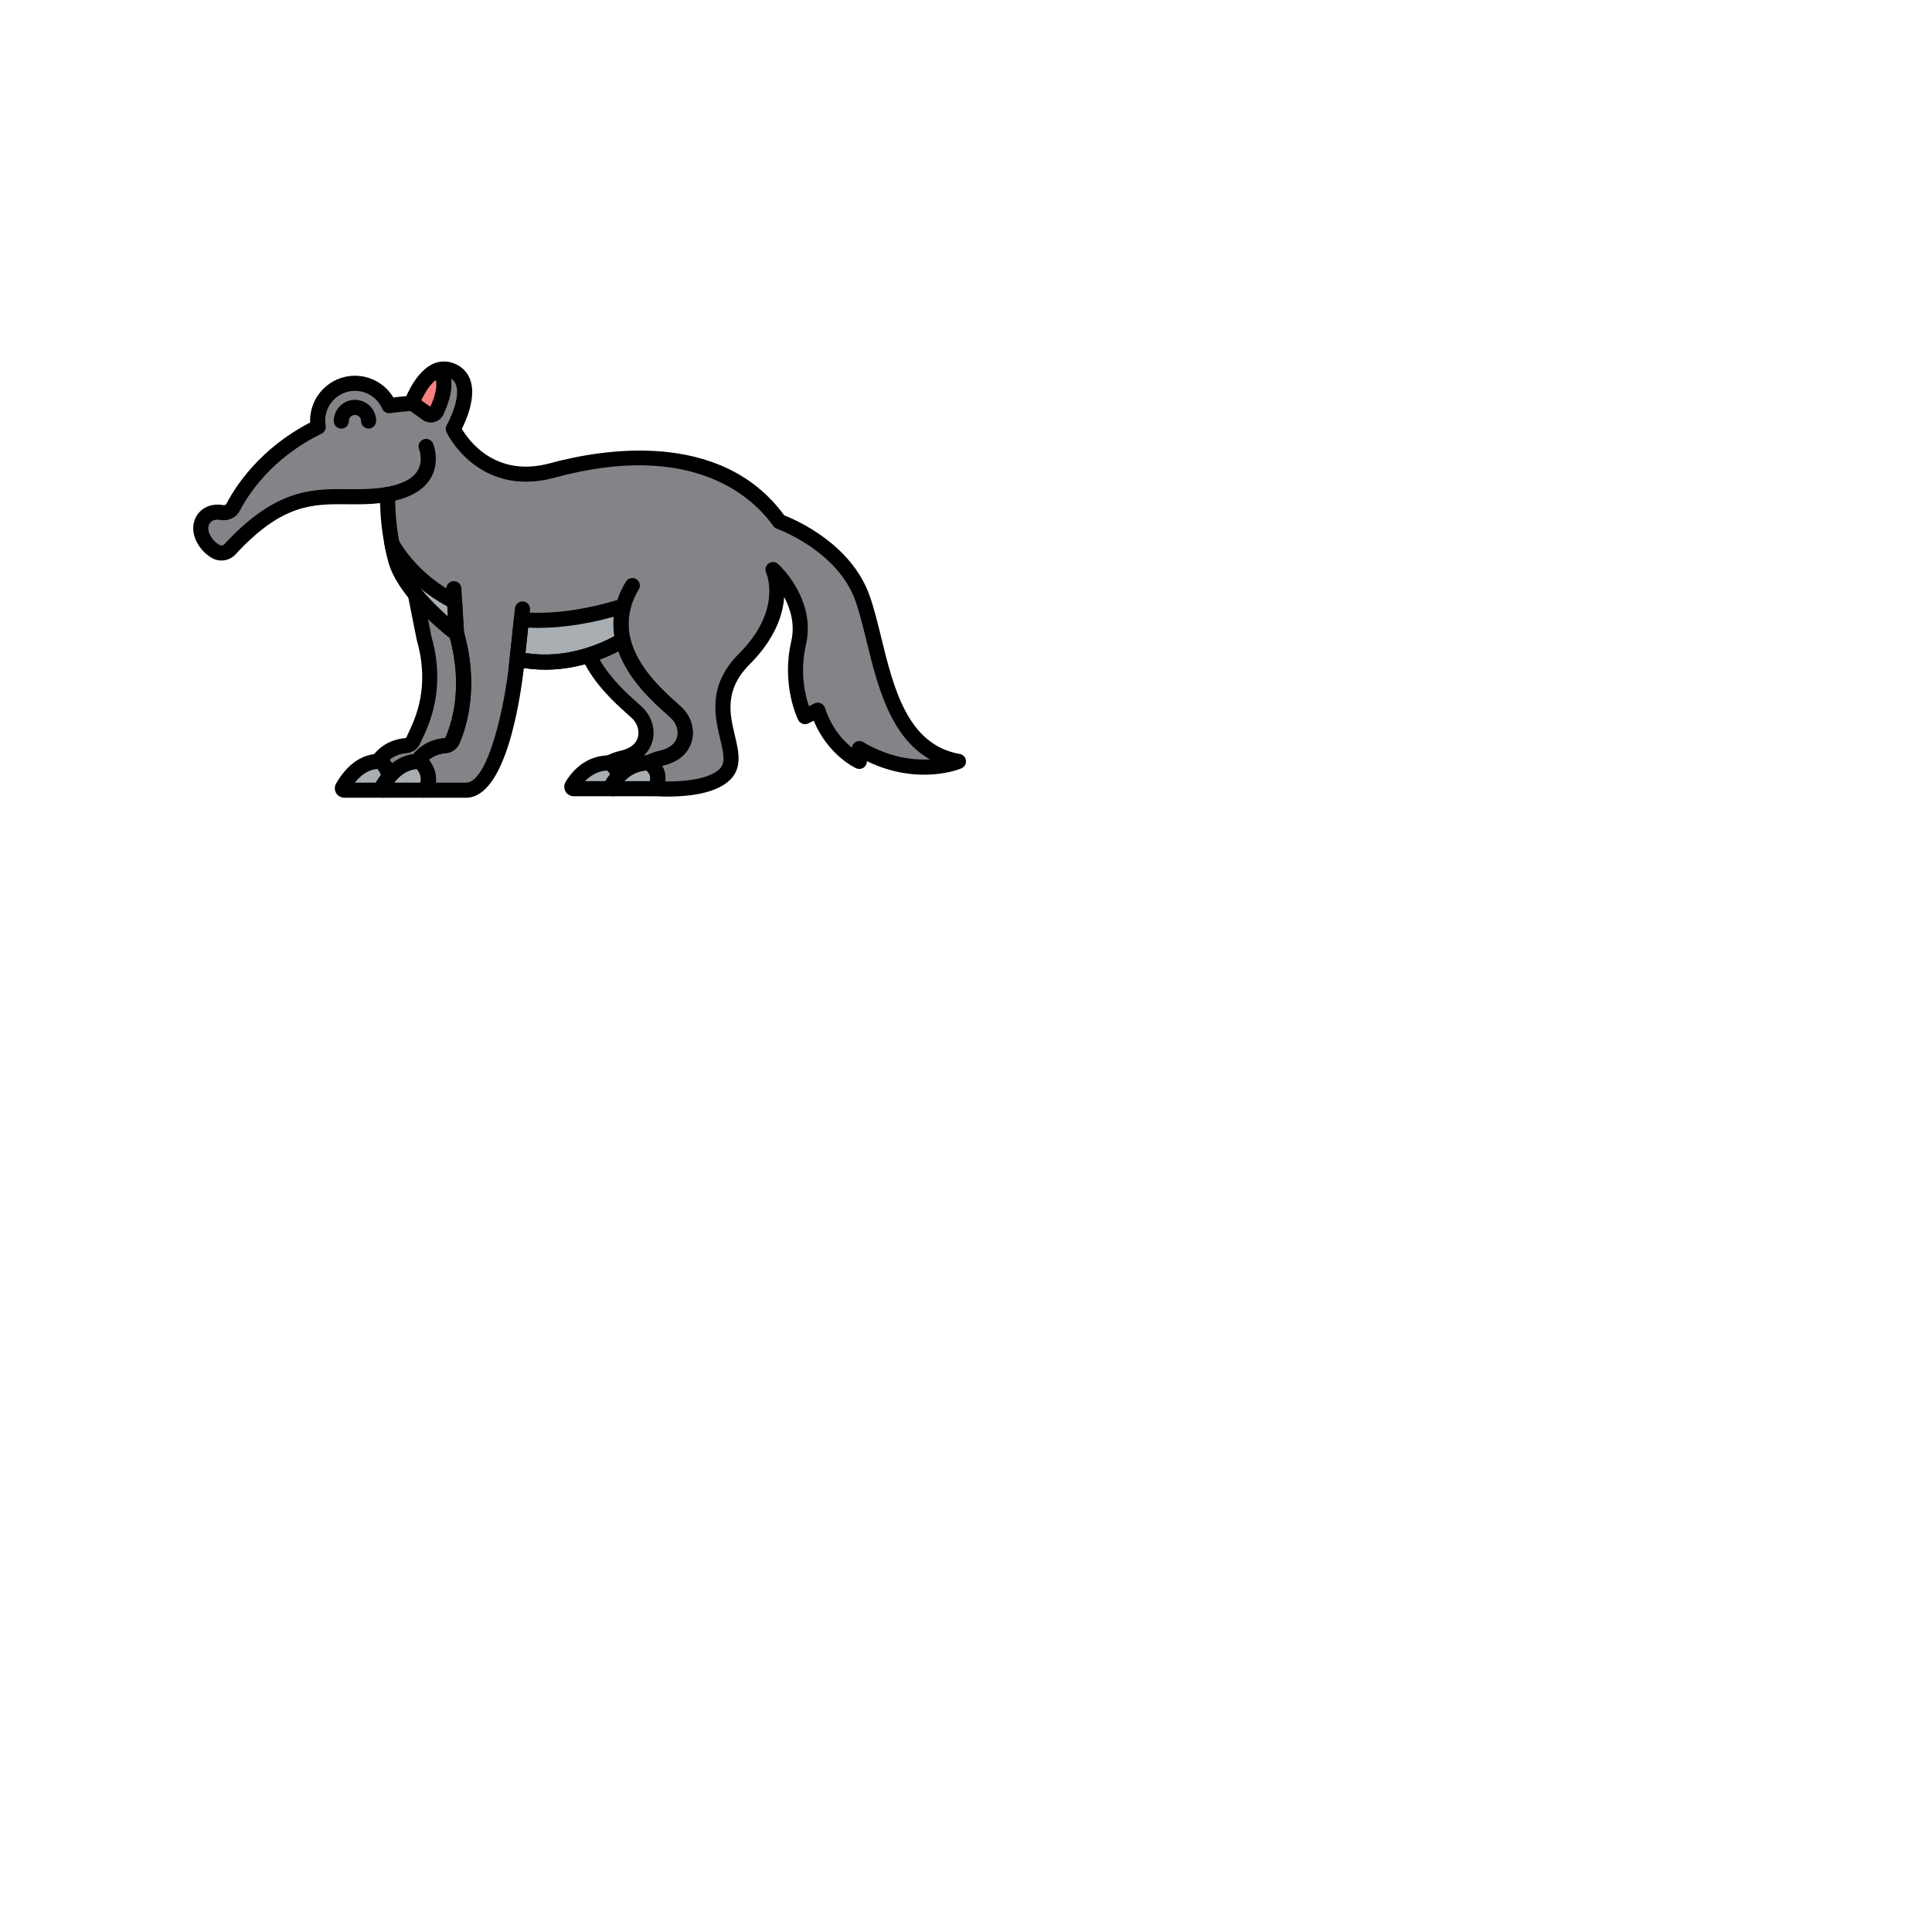
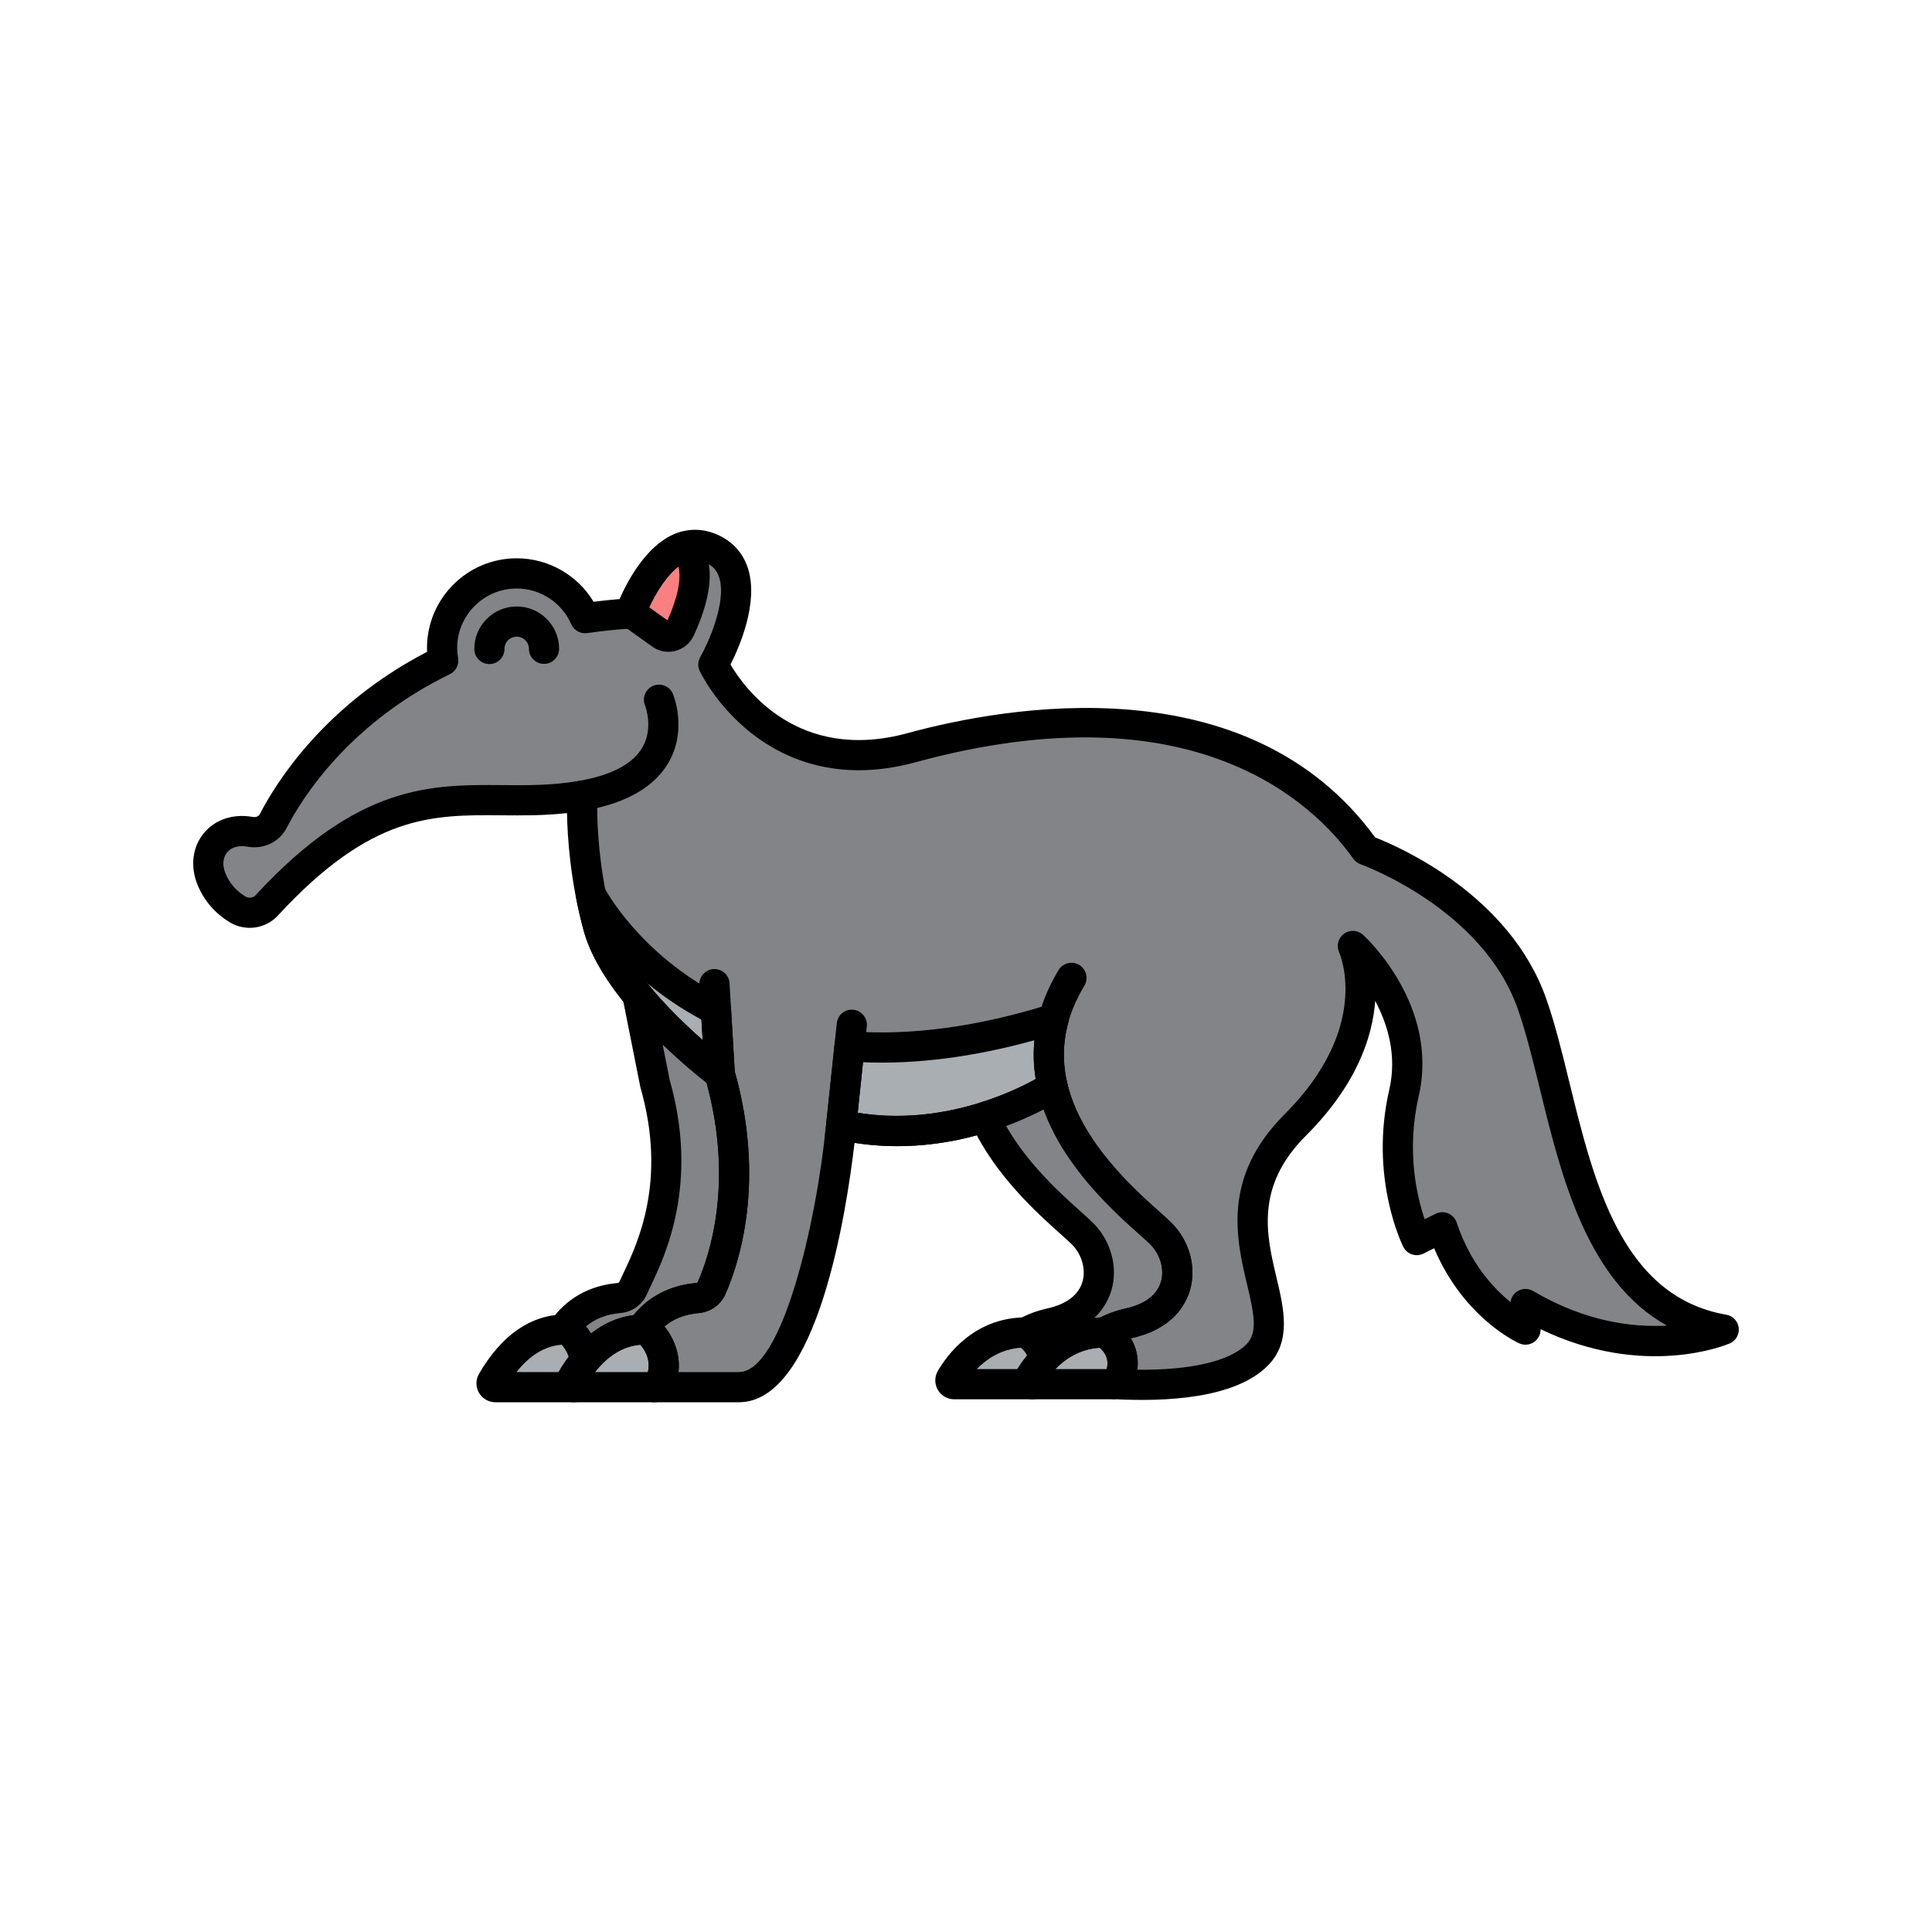
- <svg xmlns="http://www.w3.org/2000/svg" enable-background="new 0 0 512 512" height="100" viewBox="-64 -64 640 640" width="100">
+ <svg xmlns="http://www.w3.org/2000/svg" enable-background="new 0 0 512 512" height="100" viewBox="-32 -32 320 320" width="100">
  <path d="m221.725 134.206c-6.355-18.006-27.538-25.42-27.538-25.42-18.006-25.419-51.899-23.301-75.2-16.946s-32.833-13.769-32.833-13.769 8.473-14.828 0-19.065c-8.474-4.236-13.769 10.592-13.769 10.592-2.597.173-5.084.442-7.477.788-1.909-4.363-6.258-7.414-11.325-7.414-6.827 0-12.362 5.534-12.362 12.361 0 .713.074 1.407.189 2.086-17.245 8.395-25.318 21.073-28.152 26.561-.726 1.407-2.299 2.076-3.857 1.791-4.965-.908-8.208 3.242-6.392 7.782 1.026 2.565 2.798 4.136 4.352 5.074 1.566.946 3.579.674 4.819-.67 22.194-24.051 34.712-15.077 52.26-18.173 0 0-.53 10.062 2.648 21.713 3.177 11.651 20.124 24.36 20.124 24.36 5.143 18.002.573 31.147-1.356 35.505-.412.931-1.311 1.543-2.325 1.632-4.621.408-7.482 2.626-9.267 5.222.096-.005.187-.02.285-.022.233-.005.464.062.655.195 1.01.7 4.025 4.248 2.122 8.679-.176.41-.571.688-1.017.688h14.081c12.71 0 16.946-43.425 16.946-43.425 19.065 4.236 35.002-6.339 35.002-6.339 2.899 12.347 15.017 21.405 17.956 24.345 4.237 4.237 4.237 12.71-5.296 14.828-1.708.379-3.06.935-4.155 1.581.128.032.252.081.361.156 1.01.7 4.025 3.248 2.122 7.679-.151.351-.465.593-.831.659 7.133.399 18.724.184 23.686-4.779 7.414-7.414-9.532-22.242 6.355-38.129 15.887-15.888 9.532-29.656 9.532-29.656s11.651 10.591 8.473 24.36c-3.177 13.769 2.118 24.36 2.118 24.36l4.237-2.118c4.237 12.71 13.769 16.946 13.769 16.946v-4.236c18.006 10.591 32.834 4.236 32.834 4.236-24.36-4.238-25.419-36.012-31.774-54.018z" fill="#828487" />
  <g fill="#a8aeb2">
    <path d="m87.213 145.857-.619-10.531c-14.853-7.51-20.741-19.194-20.741-19.194v.001c.334 1.728.735 3.522 1.237 5.364 3.176 11.65 20.123 24.36 20.123 24.36z" />
    <path d="m142.525 136.749c-13.21 4.131-24.41 5.264-33.817 4.554l-1.371 13.027c19.064 4.237 35.001-6.339 35.001-6.339-.822-3.504-.896-7.273.187-11.242z" />
    <path d="m151.205 188.901c-.192-.133-.422-.201-.655-.195-7.006.168-10.781 5.428-12.052 7.619-.244.42.066.943.552.943h13.261c.446 0 .841-.277 1.017-.688 1.902-4.431-1.113-6.979-2.123-7.679z" />
    <path d="m75.205 188.389c-.192-.133-.422-.201-.655-.195-7.006.168-10.781 6.428-12.052 8.619-.244.42.066.943.552.943h13.26c.446 0 .841-.277 1.017-.688 1.903-4.431-1.112-7.979-2.122-8.679z" />
    <path d="m138.497 196.324c.459-.792 1.251-1.984 2.399-3.192-.287-2.33-1.981-3.739-2.691-4.231-.192-.133-.422-.201-.655-.195-7.006.168-10.781 5.428-12.052 7.619-.244.42.066.943.552.943h13c-.487-.001-.797-.524-.553-.944z" />
    <path d="m62.497 196.812c.459-.79 1.248-2.111 2.392-3.483-.311-2.584-1.982-4.453-2.685-4.94-.192-.133-.422-.201-.655-.195-7.006.168-10.781 6.428-12.052 8.619-.244.42.066.943.552.943h13c-.486-.001-.796-.523-.552-.944z" />
  </g>
  <path d="m140.896 193.131c2.028-2.135 5.179-4.319 9.654-4.426.1-.002.199.015.295.04 1.095-.646 2.447-1.201 4.155-1.581 9.532-2.118 9.532-10.591 5.296-14.828-2.94-2.939-15.057-11.998-17.956-24.345 0 0-4.362 2.89-11.246 5.043 4.415 9.744 13.679 16.779 16.202 19.301 4.237 4.237 4.237 12.71-5.296 14.828-1.708.379-3.06.935-4.155 1.581.128.032.252.081.361.156.709.493 2.403 1.901 2.69 4.231z" fill="#828487" />
  <path d="m87.213 145.857s-7.65-5.737-13.634-13.036l2.921 14.679c5.143 18.002-1.714 29.504-3.643 33.862-.412.931-1.311 1.543-2.325 1.632-4.621.408-7.482 2.626-9.267 5.222.096-.005.187-.02.285-.022.233-.005.464.062.655.195.703.487 2.373 2.356 2.685 4.94 1.984-2.379 5.05-4.903 9.375-5.113 1.784-2.595 4.646-4.814 9.267-5.222 1.014-.089 1.913-.702 2.325-1.632 1.929-4.358 6.499-17.503 1.356-35.505z" fill="#828487" />
  <path d="m72.438 69.455 5.053 3.609c1.078.77 2.587.358 3.143-.844 3.601-7.773 2.558-11.714.755-13.707-5.243 1.574-8.513 9.781-8.951 10.942z" fill="#f98080" />
  <path d="m142.336 150.492c-1.134 0-2.161-.777-2.432-1.93-1.588-6.764-.438-13.452 3.418-19.879.71-1.185 2.246-1.57 3.43-.857 1.184.71 1.568 2.246.857 3.43-3.208 5.347-4.136 10.634-2.838 16.164.316 1.344-.518 2.689-1.862 3.005-.191.045-.384.067-.573.067z" />
  <path d="m64.55 102.264c-1.187 0-2.24-.849-2.458-2.058-.244-1.359.66-2.659 2.019-2.903 5.363-.963 8.856-2.871 10.383-5.672 1.749-3.208.364-6.738.35-6.772-.531-1.274.072-2.738 1.346-3.27 1.273-.532 2.738.071 3.269 1.346.097.232 2.336 5.749-.575 11.09-2.288 4.196-6.961 6.956-13.889 8.2-.15.026-.299.039-.445.039z" />
  <path d="m87.21 148.356c-1.313 0-2.415-1.024-2.493-2.354l-.874-14.849c-.081-1.378.97-2.562 2.349-2.643 1.397-.064 2.562.972 2.643 2.35l.874 14.849c.081 1.378-.97 2.562-2.349 2.643-.05.003-.1.004-.15.004z" />
  <path d="m107.058 159.32c-.101 0-.204-.006-.307-.019-1.371-.168-2.346-1.415-2.178-2.785.186-1.519.274-2.413.275-2.43l1.749-16.614c.145-1.373 1.377-2.37 2.748-2.225 1.373.145 2.369 1.375 2.225 2.748l-1.747 16.596s-.092.94-.287 2.532c-.155 1.269-1.233 2.197-2.478 2.197z" />
  <path d="m87.213 148.356c-.531 0-1.059-.169-1.5-.5-.72-.54-17.672-13.366-21.036-25.702-.479-1.757-.897-3.571-1.279-5.547-.236-1.224.464-2.433 1.642-2.838 1.18-.404 2.475.119 3.041 1.229.056.11 5.777 11.087 19.642 18.097.794.402 1.315 1.196 1.368 2.085l.62 10.53c.057.972-.455 1.888-1.312 2.349-.374.199-.781.297-1.186.297zm-12.059-17.542c2.989 3.716 6.518 7.08 9.227 9.461l-.2-3.389c-3.499-1.883-6.494-3.975-9.027-6.072z" />
  <path d="m116.622 157.84c-3.133 0-6.429-.314-9.828-1.069-1.24-.275-2.077-1.438-1.944-2.702l1.371-13.027c.142-1.344 1.326-2.331 2.675-2.231 9.971.756 21.035-.742 32.882-4.446.874-.275 1.824-.048 2.481.586.658.634.917 1.576.677 2.458-.897 3.288-.953 6.657-.166 10.013.238 1.018-.181 2.076-1.052 2.654-.568.376-11.911 7.764-27.096 7.764zm-6.559-5.53c13.7 2.225 25.515-3.378 29.479-5.571-.347-2.152-.416-4.305-.206-6.443-10.056 2.783-19.583 4.014-28.392 3.642z" />
  <path d="m49.061 77.989c-1.377 0-2.496-1.114-2.5-2.492-.006-1.875.719-3.641 2.041-4.972 1.322-1.33 3.083-2.066 4.959-2.072h.025c1.866 0 3.622.724 4.946 2.04 1.331 1.322 2.067 3.083 2.073 4.959.004 1.381-1.111 2.504-2.492 2.508-.002 0-.005 0-.008 0-1.377 0-2.496-1.114-2.5-2.492-.001-.54-.213-1.047-.597-1.428-.381-.379-.887-.587-1.424-.587-.002 0-.005 0-.007 0-.541.002-1.048.214-1.429.597s-.589.892-.588 1.432c.004 1.381-1.111 2.504-2.492 2.508-.002-.001-.005-.001-.007-.001z" />
  <path d="m78.705 75.956c-.947 0-1.879-.294-2.668-.858l-5.052-3.608c-.923-.659-1.286-1.856-.886-2.917.66-1.748 4.271-10.562 10.572-12.453.925-.276 1.926.003 2.572.718 3.192 3.528 3.078 9.058-.34 16.435-.582 1.255-1.681 2.178-3.018 2.531-.39.101-.787.152-1.18.152zm-3.183-7.369 3.033 2.166c1.708-3.804 2.323-6.871 1.815-8.917-2.028 1.545-3.766 4.448-4.848 6.751z" />
  <path d="m152.31 199.768h-13.261c-1.119 0-2.161-.603-2.719-1.571-.556-.966-.554-2.164.004-3.127 1.508-2.599 5.907-8.666 14.155-8.863.799-.031 1.511.206 2.139.639 0 0 .001.001.002.001 2.83 1.963 5.103 5.81 2.994 10.721-.573 1.335-1.874 2.2-3.314 2.2zm-9.526-5h8.527c.418-1.688-.31-2.821-1.175-3.542-3.324.216-5.739 1.874-7.352 3.542z" />
  <path d="m76.31 200.256h-13.261c-1.119 0-2.161-.603-2.719-1.571-.556-.966-.554-2.164.004-3.127 3.719-6.409 8.481-9.728 14.155-9.863.794-.005 1.512.205 2.139.639 0 0 .001.001.002.001 1.938 1.344 5.382 6.161 2.994 11.721-.573 1.336-1.874 2.2-3.314 2.2zm-9.759-5h8.757c.542-2.216-.676-3.892-1.254-4.534-2.803.231-5.28 1.724-7.503 4.534z" />
  <path d="m90.39 200.256h-14.08c-1.381 0-2.5-1.119-2.5-2.5 0-.999.586-1.861 1.434-2.262.701-2.353-.613-4.136-1.205-4.788-.814-.074-1.55-.544-1.957-1.271-.464-.83-.417-1.852.123-2.635 2.545-3.702 6.386-5.879 11.107-6.296.122-.011.223-.071.259-.154 1.96-4.428 5.971-16.419 1.458-33.02-3.322-2.6-17.327-14.085-20.352-25.176-2.229-8.177-2.696-15.538-2.762-19.482-3.791.427-7.341.397-10.796.368-11.591-.104-21.602-.183-37.099 16.612-2.032 2.201-5.375 2.67-7.95 1.114-2.471-1.49-4.332-3.664-5.38-6.285-1.207-3.017-.811-6.184 1.059-8.47 1.863-2.277 4.894-3.287 8.104-2.699.395.072.943-.011 1.186-.479 2.698-5.225 10.705-18.069 27.699-26.868-.01-.213-.015-.423-.015-.632 0-8.194 6.667-14.861 14.862-14.861 5.255 0 10.067 2.772 12.731 7.201 1.436-.182 2.883-.332 4.331-.452 1.262-2.909 4.362-8.876 9.235-10.834 2.403-.965 4.959-.832 7.393.383 2.305 1.152 3.915 3.058 4.657 5.51 1.699 5.611-1.448 12.837-2.938 15.785 2.257 3.847 11.154 16.327 29.339 11.363 16.315-4.449 56.338-11.604 77.444 17.283 4.021 1.566 22.253 9.505 28.309 26.663 1.464 4.148 2.63 8.904 3.864 13.938 4.071 16.611 8.686 35.439 25.981 38.447 1.09.189 1.926 1.073 2.055 2.173.129 1.099-.481 2.152-1.498 2.588-.609.26-14.177 5.886-31.319-2.366v.068c0 .847-.428 1.635-1.138 2.097s-1.605.532-2.377.188c-.401-.178-9.238-4.222-14.113-15.756l-1.759.88c-1.236.618-2.737.116-3.354-1.118-.233-.465-5.66-11.562-2.318-26.041 1.309-5.669-.269-10.812-2.332-14.692-.436 5.921-3.022 13.87-11.471 22.318-8.452 8.453-6.553 16.457-4.877 23.519 1.238 5.219 2.519 10.615-1.478 14.611-5.432 5.433-16.917 5.989-25.593 5.507-1.267-.071-2.279-1.079-2.356-2.345-.058-.959.435-1.836 1.22-2.302.64-1.987-.271-3.255-1.266-4.007-.841-.32-1.454-1.074-1.584-1.979-.145-1.004.331-1.996 1.204-2.511 1.414-.834 3.057-1.462 4.883-1.867 3.18-.707 5.199-2.24 5.838-4.435.596-2.047-.115-4.532-1.768-6.186-.398-.397-1.056-.984-1.817-1.664-4.156-3.709-12.371-11.042-15.861-20.709-5.28 2.767-17.235 7.773-31.315 5.56-1.325 11.395-6.162 42.966-19.147 42.966zm-10.013-5h10.013c7.124 0 12.839-24.565 14.458-41.169.07-.712.441-1.36 1.021-1.78s1.311-.573 2.01-.417c17.817 3.959 32.926-5.882 33.077-5.981.682-.452 1.542-.543 2.303-.241s1.326.956 1.513 1.753c2.277 9.695 11.051 17.525 15.267 21.289.852.76 1.525 1.36 2.023 1.859 2.951 2.95 4.141 7.314 3.034 11.118-.674 2.314-2.811 6.42-9.555 7.918-.084.019-.167.038-.25.058.867 1.441 1.345 3.201 1.088 5.206 8.778.094 15.246-1.389 18.034-4.176 1.928-1.929 1.345-4.877.148-9.922-1.781-7.504-4.219-17.782 6.207-28.208 14.346-14.347 9.247-26.353 9.023-26.856-.48-1.081-.142-2.358.816-3.051.959-.69 2.267-.626 3.142.169.52.473 12.694 11.749 9.228 26.772-2.097 9.085-.255 16.691.994 20.347l1.807-.903c.649-.324 1.405-.351 2.075-.073.67.277 1.186.831 1.415 1.52 2.263 6.789 6.103 10.913 8.918 13.174.101-.768.554-1.453 1.237-1.844.778-.445 1.735-.439 2.509.015 6.966 4.098 14.216 6.027 21.559 5.758.205-.008.406-.018.605-.028-13.246-7.396-17.486-24.692-21.007-39.058-1.204-4.911-2.341-9.55-3.722-13.465-5.869-16.629-25.808-23.822-26.009-23.894-.488-.172-.913-.491-1.212-.913-6.382-9.01-26.223-28.604-72.502-15.979-13.052 3.557-22.09-.734-27.374-4.961-5.681-4.545-8.269-9.923-8.376-10.149-.35-.738-.317-1.602.089-2.311 1.294-2.274 4.386-9.068 3.159-13.107-.349-1.149-1.019-1.938-2.107-2.481-1.163-.582-2.208-.653-3.287-.218-3.471 1.39-6.237 7.269-7.01 9.417-.336.935-1.195 1.584-2.187 1.65-2.436.163-4.888.422-7.287.769-1.111.152-2.197-.441-2.648-1.473-1.572-3.594-5.118-5.916-9.034-5.916-5.438 0-9.862 4.424-9.862 9.861 0 .513.05 1.058.154 1.666.187 1.095-.372 2.182-1.37 2.668-16.733 8.146-24.474 20.519-27.025 25.46-1.213 2.348-3.837 3.592-6.526 3.104-1.419-.259-2.631.085-3.335.947-.711.869-.816 2.125-.287 3.446.65 1.625 1.767 2.925 3.322 3.862.552.334 1.263.238 1.691-.226 17-18.423 29.109-18.32 40.816-18.222 4.119.036 8.373.071 12.846-.719.752-.132 1.519.086 2.09.589.57.505.88 1.242.841 2.003-.005.097-.461 9.835 2.563 20.925 2.918 10.7 19.049 22.896 19.212 23.019.437.327.754.788.904 1.313 5.309 18.581.738 32.208-1.474 37.204-.774 1.749-2.458 2.941-4.394 3.11-2.301.203-4.184.934-5.697 2.217 1.365 1.665 2.686 4.386 2.326 7.555zm69.856-4.088c0 .001.001.001.002.001-.001 0-.001 0-.002-.001z" />
  <path d="m140.896 195.632c-.261 0-.525-.041-.782-.126-.918-.303-1.58-1.107-1.698-2.067-.147-1.192-1.019-2.012-1.467-2.36-.838-.321-1.448-1.073-1.579-1.977-.145-1.004.331-1.996 1.204-2.511 1.414-.834 3.057-1.462 4.883-1.867 3.18-.707 5.199-2.24 5.838-4.435.596-2.047-.115-4.532-1.768-6.186-.397-.396-1.05-.98-1.807-1.657-3.863-3.453-11.053-9.88-14.905-18.38-.295-.652-.297-1.4-.004-2.054s.852-1.15 1.535-1.364c6.42-2.009 10.573-4.717 10.615-4.743.682-.451 1.542-.539 2.301-.235.759.302 1.324.955 1.51 1.75 2.277 9.695 11.051 17.525 15.267 21.289.852.76 1.525 1.36 2.023 1.859 2.951 2.95 4.141 7.314 3.034 11.118-.674 2.314-2.811 6.42-9.555 7.918-1.314.292-2.466.727-3.427 1.293-.508.299-1.104.408-1.683.312-2.933.112-5.533 1.338-7.722 3.644-.48.505-1.139.779-1.813.779zm-6.269-41.164c3.611 6.373 9.237 11.401 12.425 14.251.846.756 1.514 1.354 2.01 1.85 2.95 2.95 4.141 7.314 3.033 11.118-.362 1.242-1.146 3.001-2.837 4.596.331-.033.664-.057 1-.069 1.25-.647 2.658-1.147 4.198-1.489 3.18-.707 5.199-2.24 5.838-4.435.596-2.047-.115-4.532-1.768-6.186-.398-.397-1.056-.984-1.817-1.664-4.157-3.71-12.377-11.046-15.865-20.718-1.539.8-3.65 1.794-6.217 2.746z" />
  <path d="m139.049 199.768h-13c-1.119 0-2.161-.603-2.719-1.571-.556-.966-.554-2.164.004-3.127 1.508-2.599 5.907-8.666 14.155-8.863.798-.031 1.511.206 2.139.639.992.688 3.337 2.645 3.749 5.98.092.742-.153 1.486-.668 2.028-.525.554-.96 1.101-1.303 1.578.093.261.143.543.143.836 0 1.38-1.119 2.5-2.5 2.5zm-9.265-5h6.73c.38-.627.915-1.422 1.615-2.276-.277-.566-.688-.995-1.001-1.266-3.32.219-5.732 1.875-7.344 3.542z" />
  <path d="m63.049 200.256h-13c-1.119 0-2.161-.603-2.719-1.571-.556-.966-.554-2.164.004-3.127 3.719-6.409 8.481-9.728 14.155-9.863.793-.005 1.512.205 2.139.639 1.289.895 3.348 3.414 3.744 6.697.083.684-.121 1.371-.562 1.899-.56.673-1.029 1.336-1.421 1.942.104.275.161.572.161.884-.001 1.381-1.12 2.5-2.501 2.5zm-9.498-5h6.96c.435-.735.985-1.613 1.689-2.555-.298-.911-.807-1.606-1.141-1.979-2.804.229-5.283 1.722-7.508 4.534z" />
  <path d="m64.89 195.829c-.236 0-.475-.033-.709-.103-.957-.283-1.654-1.107-1.773-2.099-.167-1.379-.924-2.437-1.361-2.922-.818-.071-1.558-.542-1.965-1.271-.464-.83-.417-1.852.123-2.635 2.545-3.702 6.386-5.879 11.106-6.296.122-.011.223-.071.26-.154.186-.419.416-.902.675-1.449 2.356-4.96 7.26-15.279 2.851-30.714-.019-.065-.035-.132-.048-.198l-2.921-14.68c-.224-1.125.347-2.259 1.384-2.748 1.038-.49 2.275-.212 3.001.675 5.726 6.984 13.126 12.565 13.201 12.621.437.327.754.788.904 1.313 5.309 18.581.738 32.208-1.474 37.204-.774 1.749-2.458 2.941-4.394 3.11-3.275.29-5.705 1.646-7.425 4.147-.442.644-1.159 1.043-1.939 1.081-2.808.137-5.356 1.555-7.576 4.217-.483.581-1.191.901-1.92.901zm.163-8.129c.286.348.57.741.838 1.177 2.142-1.669 4.519-2.701 7.036-3.046 2.525-3.113 6.09-4.948 10.383-5.327.122-.011.223-.071.26-.154 1.96-4.428 5.972-16.418 1.457-33.021-1.261-.989-4.092-3.284-7.278-6.358l1.182 5.942c4.877 17.193-.76 29.061-3.17 34.133-.238.501-.448.943-.619 1.328-.774 1.749-2.458 2.941-4.394 3.11-2.299.204-4.182.933-5.695 2.216z" />
</svg>
